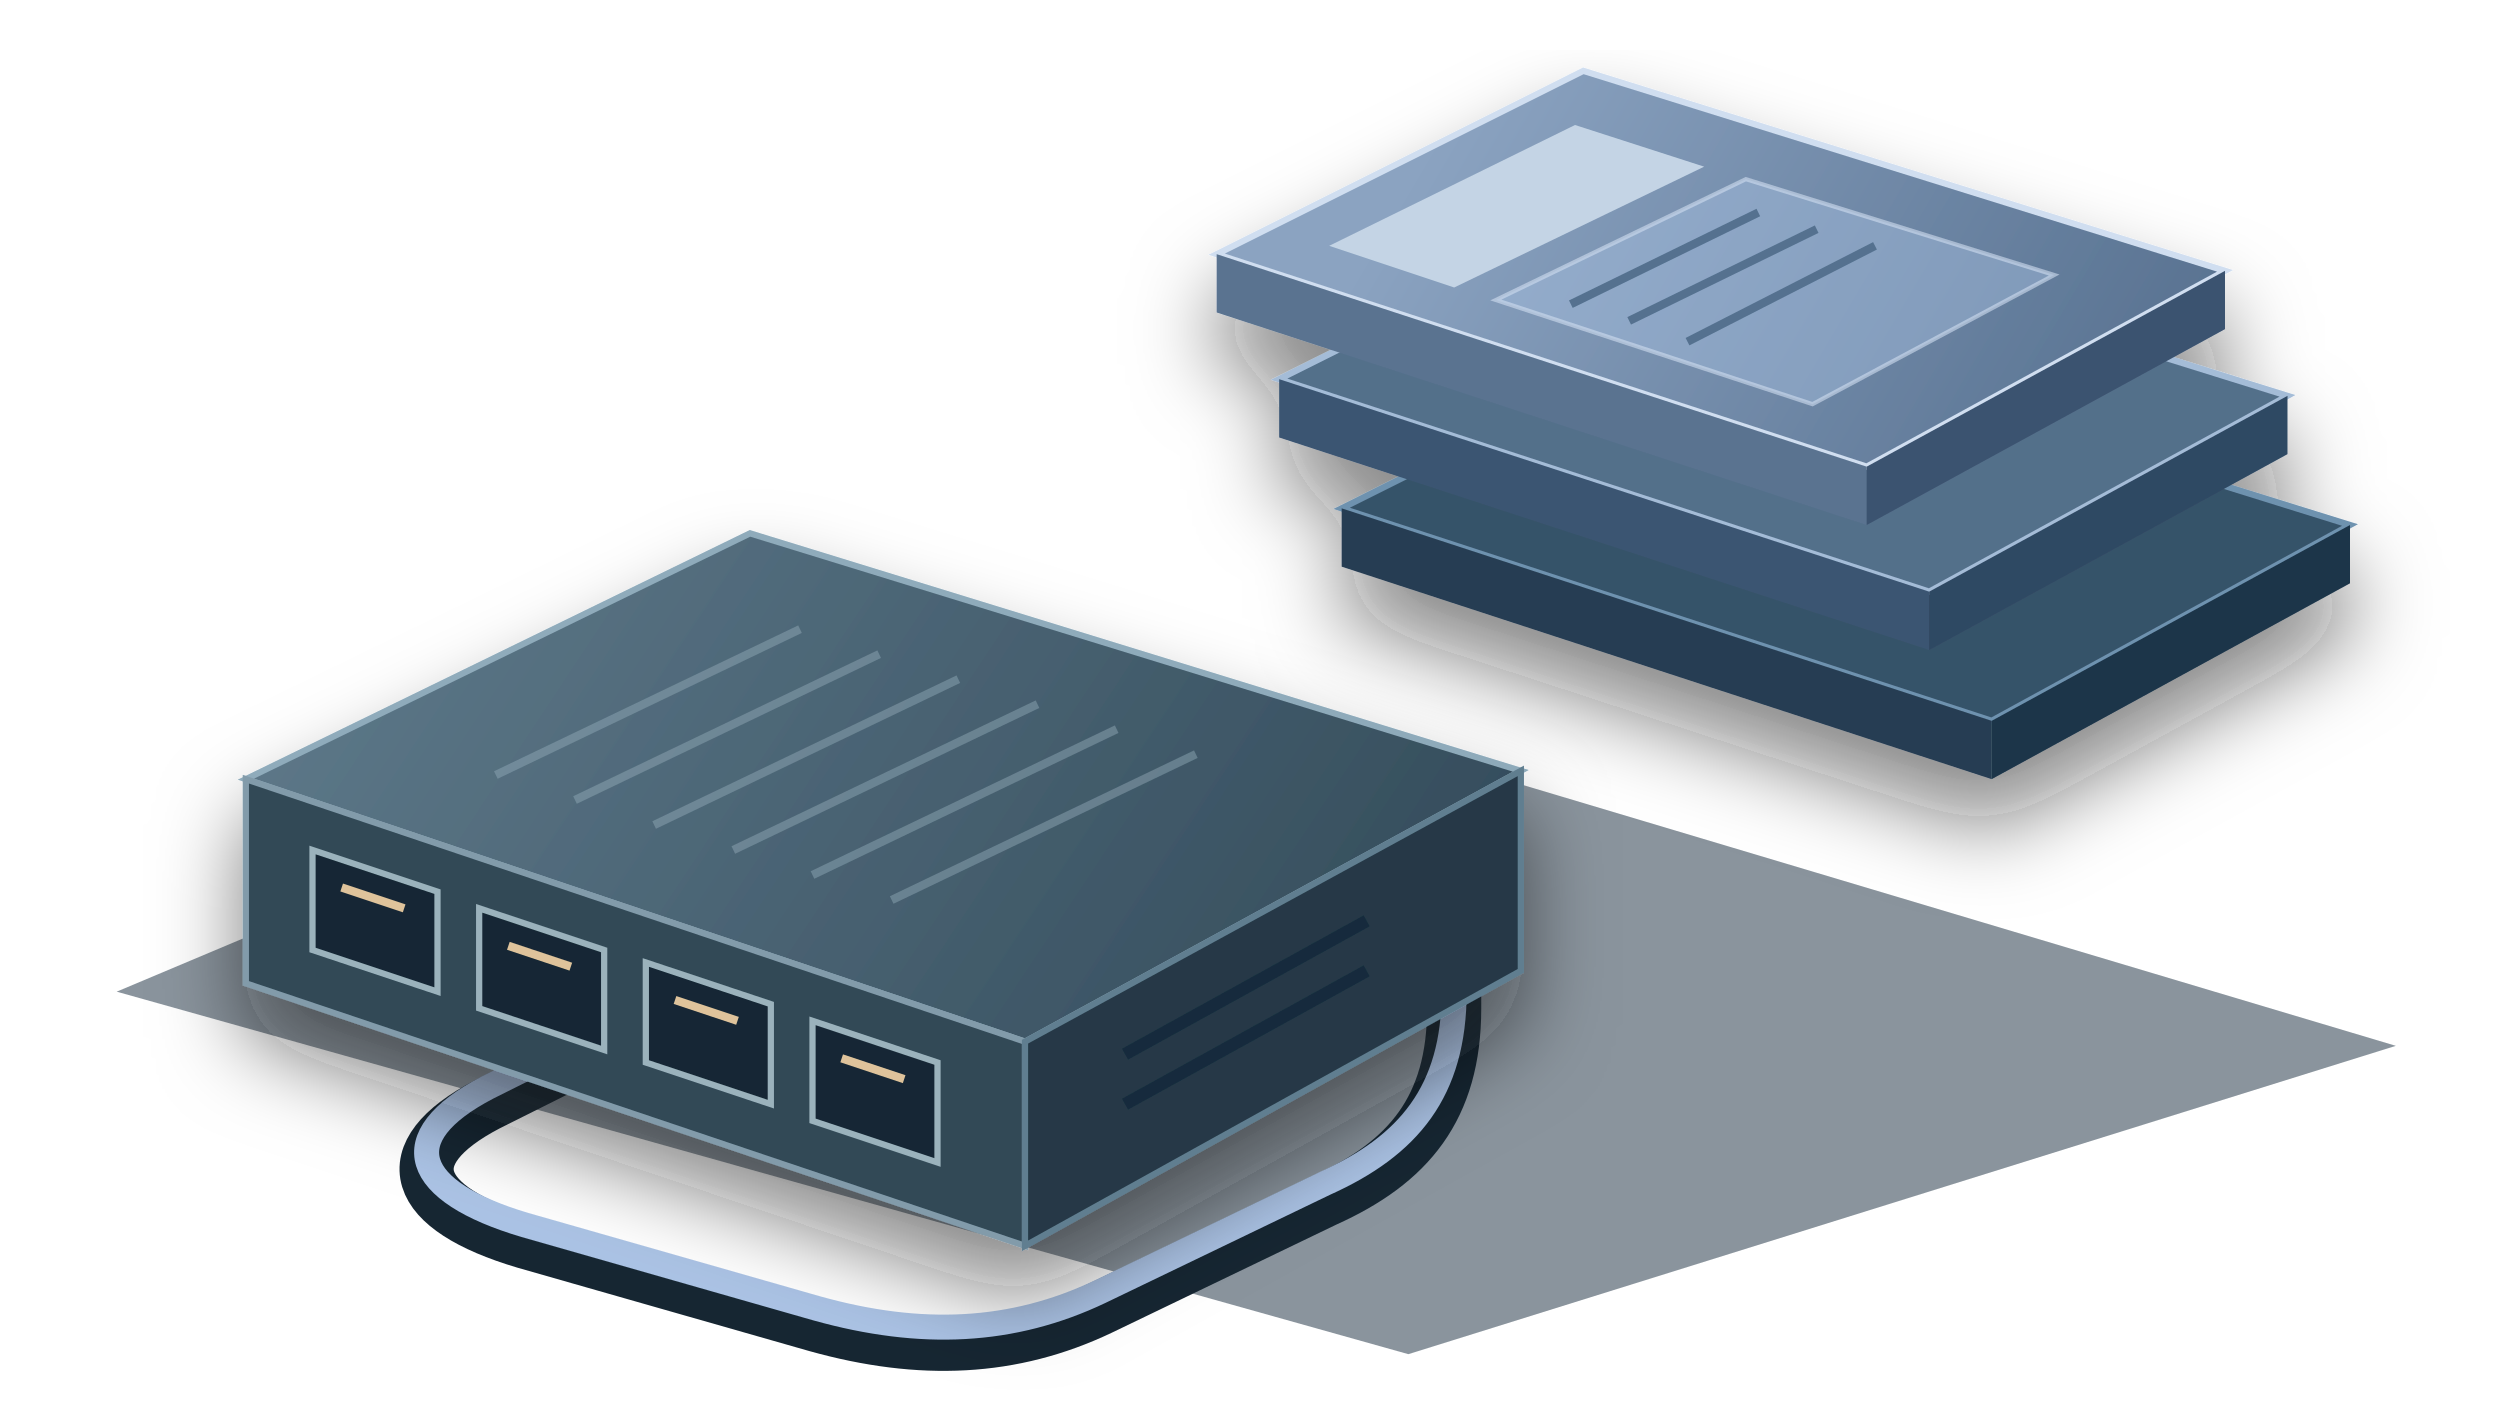
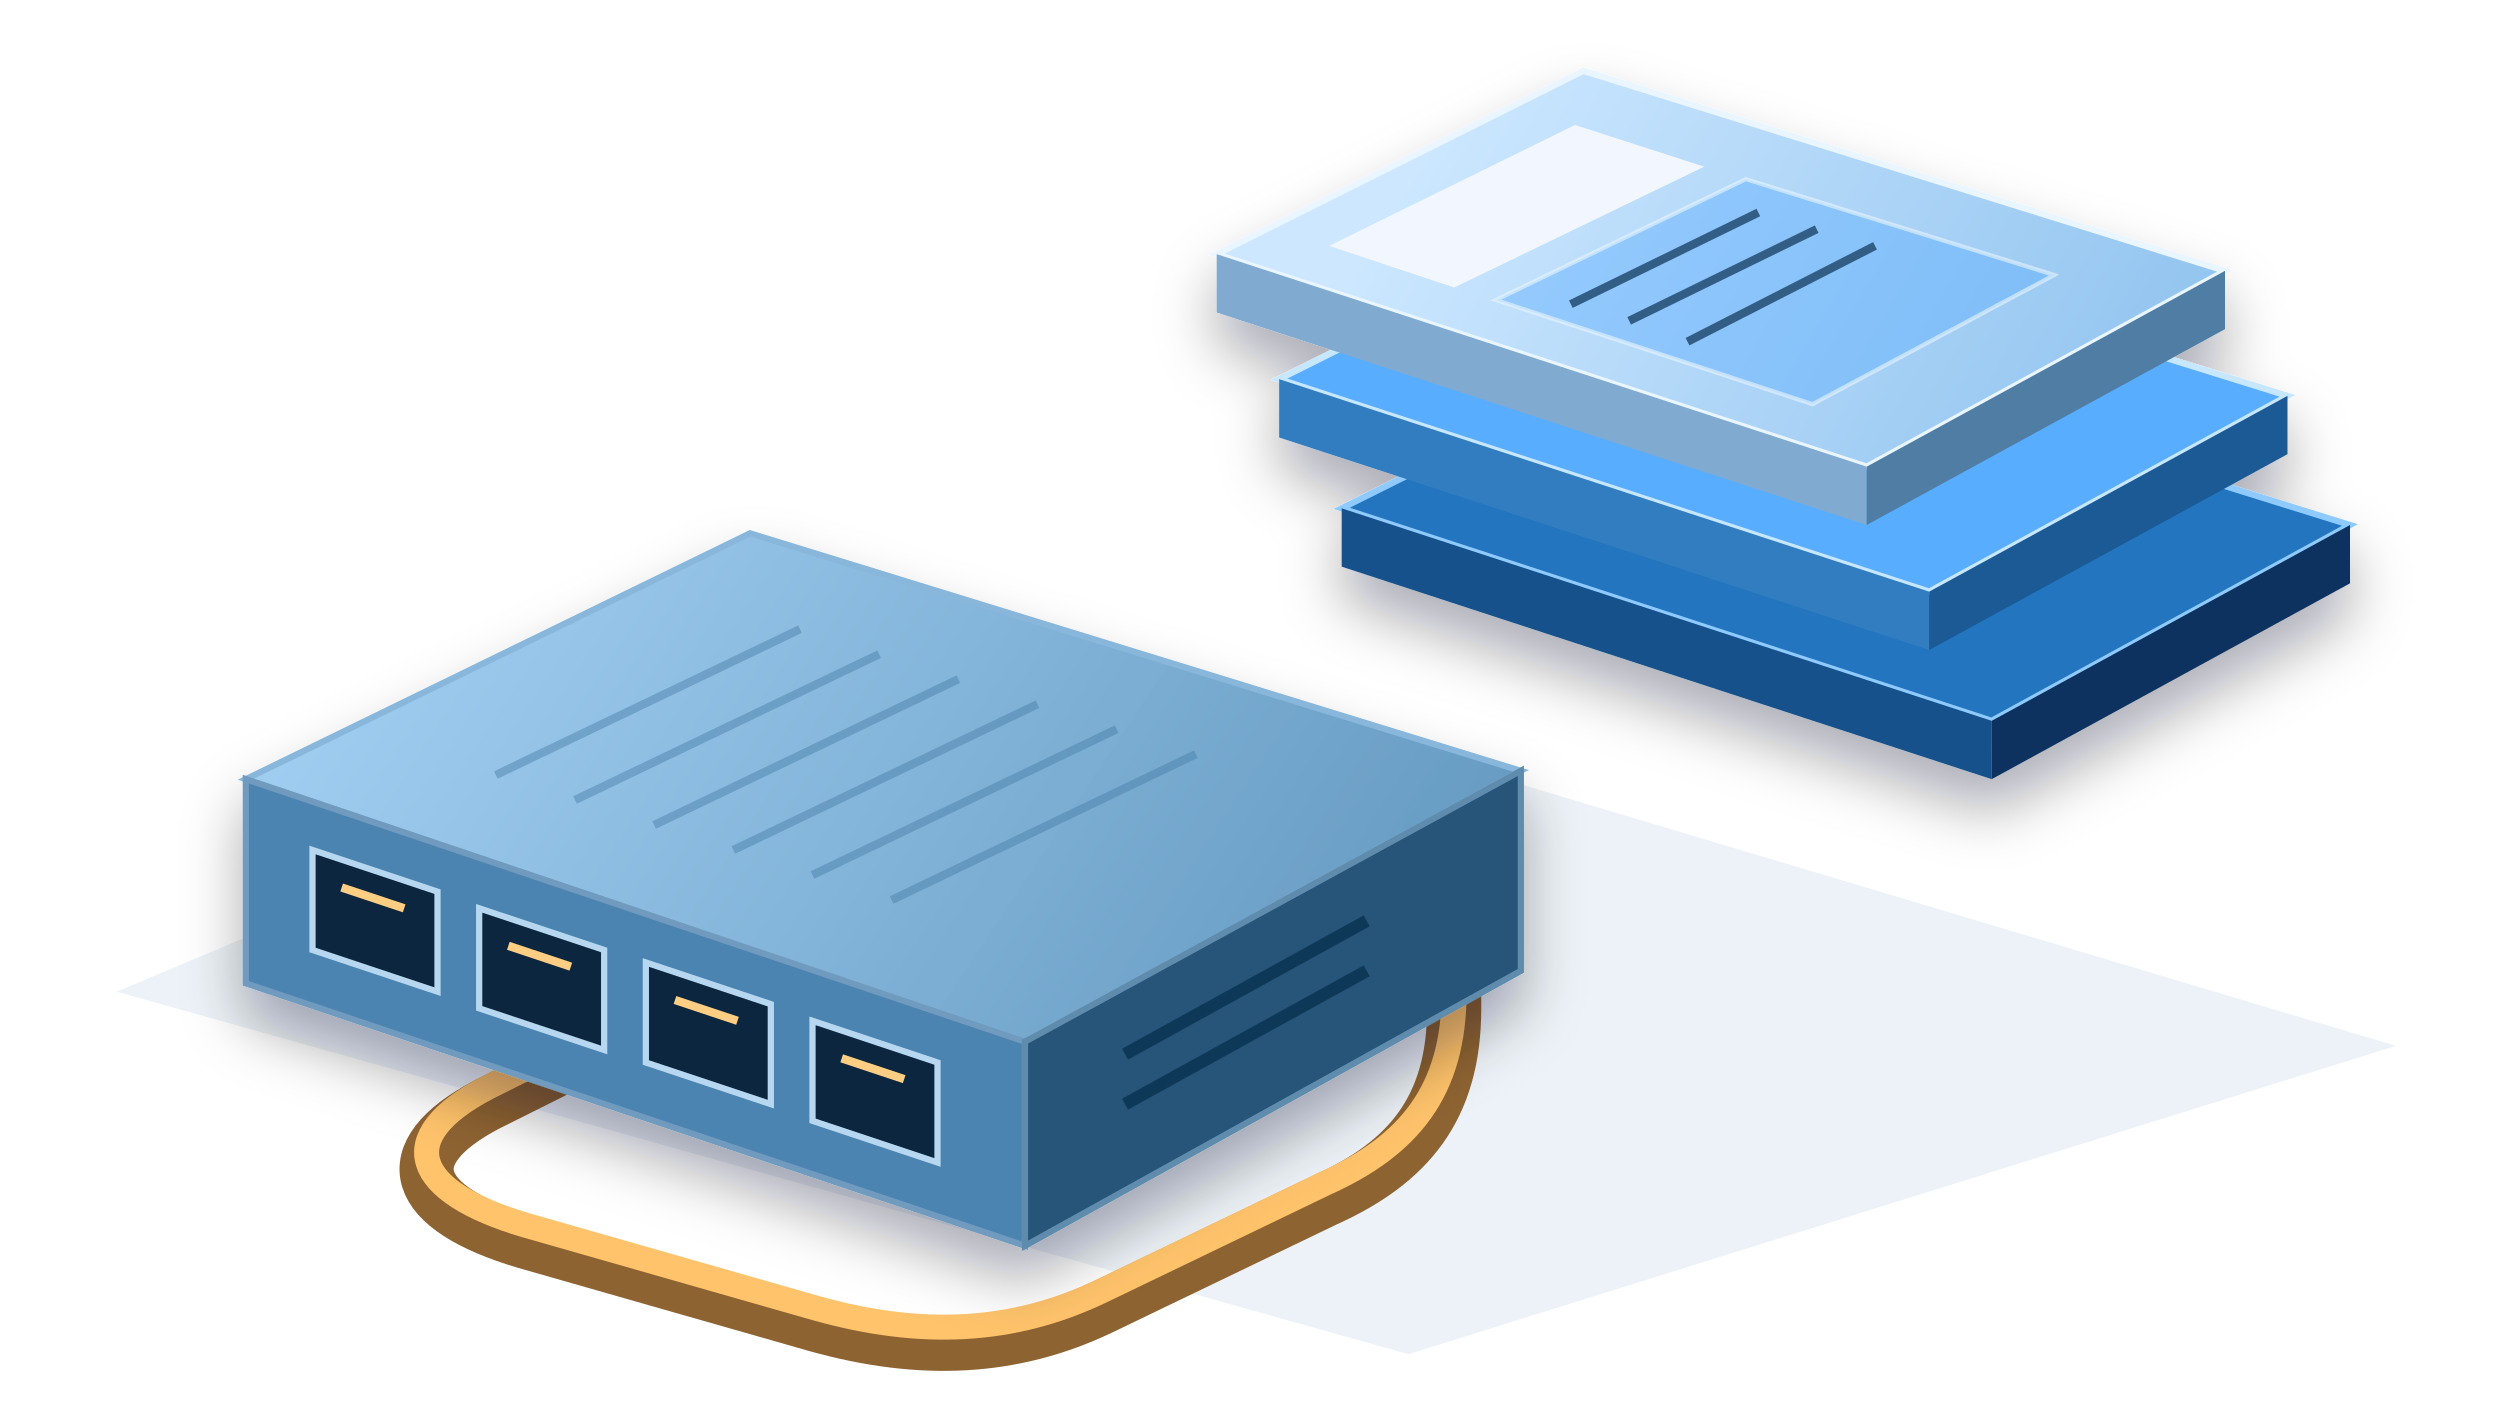
<svg xmlns="http://www.w3.org/2000/svg" viewBox="0 0 600 340" fill="none">
  <defs>
    <linearGradient id="switch" x1="62" y1="133" x2="322" y2="305" gradientUnits="userSpaceOnUse">
-       <stop stop-color="#607b8c" />
-       <stop offset="1" stop-color="#314958" />
+       <stop stop-color="#a6d3f6" />
+       <stop offset="1" stop-color="#6196bd" />
    </linearGradient>
    <linearGradient id="packet" x1="331" y1="55" x2="521" y2="167" gradientUnits="userSpaceOnUse">
-       <stop stop-color="#8ba3c1" />
-       <stop offset="1" stop-color="#4e6887" />
+       <stop stop-color="#cce7ff" />
+       <stop offset="1" stop-color="#86bdec" />
    </linearGradient>
-     <filter id="shadow" x="-35%" y="-30%" width="175%" height="190%">
-       <feDropShadow dx="0" dy="12" stdDeviation="10" flood-color="#091219" flood-opacity=".5" />
+     <filter id="shadow" x="-35%" y="-30%" width="175%" height="190%" color-interpolation-filters="sRGB">
+       <feDropShadow dx="0" dy="8" stdDeviation="7" flood-color="#030d17" flood-opacity=".32" />
    </filter>
  </defs>
-   <path d="m28 238 209-88 338 101-237 74L28 238Z" fill="#2a3c4d" fill-opacity=".55" />
-   <path d="m157 245-40 20c-23 12-18 25 9 33l70 20c25 7 47 6 68-4l54-26c20-9 31-22 31-46v-27" stroke="#162632" stroke-width="13" stroke-linecap="round" />
-   <path d="m157 241-40 20c-23 12-18 25 9 33l70 20c25 7 47 6 68-4l54-26c20-9 31-22 31-46v-27" stroke="#abc3e5" stroke-width="6" stroke-linecap="round" />
+   <path d="m28 238 209-88 338 101-237 74L28 238Z" fill="#427cab" fill-opacity=".1" />
+   <path d="m157 245-40 20c-23 12-18 25 9 33l70 20c25 7 47 6 68-4l54-26c20-9 31-22 31-46v-27" stroke="#8e6332" stroke-width="13" stroke-linecap="round" />
+   <path d="m157 241-40 20c-23 12-18 25 9 33l70 20c25 7 47 6 68-4l54-26c20-9 31-22 31-46v-27" stroke="#ffc36b" stroke-width="6" stroke-linecap="round" />
  <g filter="url(#shadow)">
-     <path d="m59 187 121-59 185 57-119 65-187-63Z" fill="url(#switch)" stroke="#8fabbb" stroke-width="1.5" />
-     <path d="m59 187 187 63v49L59 236v-49Z" fill="#314956" stroke="#829baa" stroke-width="1.5" />
-     <path d="m246 250 119-65v48l-119 66v-49Z" fill="#253947" stroke="#607e90" stroke-width="1.5" />
-     <path d="m75 204 30 10v24l-30-10v-24Zm40 14 30 10v24l-30-10v-24Zm40 13 30 10v24l-30-10v-24Zm40 14 30 10v24l-30-10v-24Z" fill="#152734" stroke="#9bb2bc" stroke-width="1.5" />
-     <path d="m82 213 15 5m25 9 15 5m25 8 15 5m25 9 15 5" stroke="#dfc39b" stroke-width="2" />
-     <path d="m119 186 73-35m-54 41 73-35m-54 41 73-35m-54 41 73-35m-54 41 73-35m-54 41 73-35" stroke="#95adbb" stroke-opacity=".45" stroke-width="2" />
-     <path d="m270 253 58-32m-58 44 58-32" stroke="#152c3d" stroke-width="3" />
+     <path d="m59 187 121-59 185 57-119 65-187-63Z" fill="url(#switch)" stroke="#88b7db" stroke-width="1.5" />
+     <path d="m59 187 187 63v49L59 236v-49Z" fill="#4b84b1" stroke="#709abe" stroke-width="1.5" />
+     <path d="m246 250 119-65v48l-119 66v-49Z" fill="#255479" stroke="#5f8bad" stroke-width="1.5" />
+     <path d="m75 204 30 10v24l-30-10v-24Zm40 14 30 10v24l-30-10v-24Zm40 13 30 10v24l-30-10v-24Zm40 14 30 10v24l-30-10v-24Z" fill="#0d2841" stroke="#b6d7ef" stroke-width="1.5" />
+     <path d="m82 213 15 5m25 9 15 5m25 8 15 5m25 9 15 5" stroke="#ffce82" stroke-width="2" />
+     <path d="m119 186 73-35m-54 41 73-35m-54 41 73-35m-54 41 73-35m-54 41 73-35m-54 41 73-35" stroke="#497da7" stroke-opacity=".45" stroke-width="2" />
+     <path d="m270 253 58-32m-58 44 58-32" stroke="#113958" stroke-width="3" />
  </g>
  <g filter="url(#shadow)">
-     <path d="m322 122 88-44 154 48-86 47-156-51Z" fill="#365269" stroke="#6e92af" stroke-width="1.5" />
-     <path d="m322 122 156 51v14l-156-51v-14Z" fill="#273e53" />
-     <path d="m478 173 86-47v14l-86 47v-14Z" fill="#1d354a" />
-     <path d="m307 91 88-44 154 48-86 47-156-51Z" fill="#536f8a" stroke="#a4bcd7" stroke-width="1.5" />
-     <path d="m307 91 156 51v14l-156-51V91Z" fill="#3b5572" />
-     <path d="m463 142 86-47v14l-86 47v-14Z" fill="#2f4863" />
-     <path d="m292 61 88-44 154 48-86 47-156-51Z" fill="url(#packet)" stroke="#d0def0" stroke-width="1.5" />
-     <path d="m292 61 156 51v14L292 75V61Z" fill="#5a7390" />
-     <path d="m448 112 86-47v14l-86 47v-14Z" fill="#3b526f" />
-     <path d="m319 59 59-29 31 10-60 29-30-10Z" fill="#c4d4e5" />
-     <path d="m359 72 60-29 74 23-58 31-76-25Z" fill="#abc3e5" fill-opacity=".43" stroke="#d0def0" stroke-opacity=".6" />
-     <path d="m377 73 45-22m-31 26 45-22m-31 27 45-23" stroke="#54718f" stroke-width="2" />
+     <path d="m322 122 88-44 154 48-86 47-156-51Z" fill="#2075be" stroke="#8fcaff" stroke-width="1.5" />
+     <path d="m322 122 156 51v14l-156-51v-14Z" fill="#16518b" />
+     <path d="m478 173 86-47v14l-86 47v-14Z" fill="#0b3260" />
+     <path d="m307 91 88-44 154 48-86 47-156-51Z" fill="#59adff" stroke="#c7e7ff" stroke-width="1.5" />
+     <path d="m307 91 156 51v14l-156-51V91Z" fill="#337dc0" />
+     <path d="m463 142 86-47v14l-86 47v-14Z" fill="#1d5a95" />
+     <path d="m292 61 88-44 154 48-86 47-156-51Z" fill="url(#packet)" stroke="#e9f5ff" stroke-width="1.5" />
+     <path d="m292 61 156 51v14L292 75V61Z" fill="#80aad0" />
+     <path d="m448 112 86-47v14l-86 47v-14Z" fill="#507da3" />
+     <path d="m319 59 59-29 31 10-60 29-30-10Z" fill="#f2f7ff" />
+     <path d="m359 72 60-29 74 23-58 31-76-25Z" fill="#59adff" fill-opacity=".43" stroke="#e9f5ff" stroke-opacity=".6" />
+     <path d="m377 73 45-22m-31 26 45-22m-31 27 45-23" stroke="#315d84" stroke-width="2" />
  </g>
</svg>
